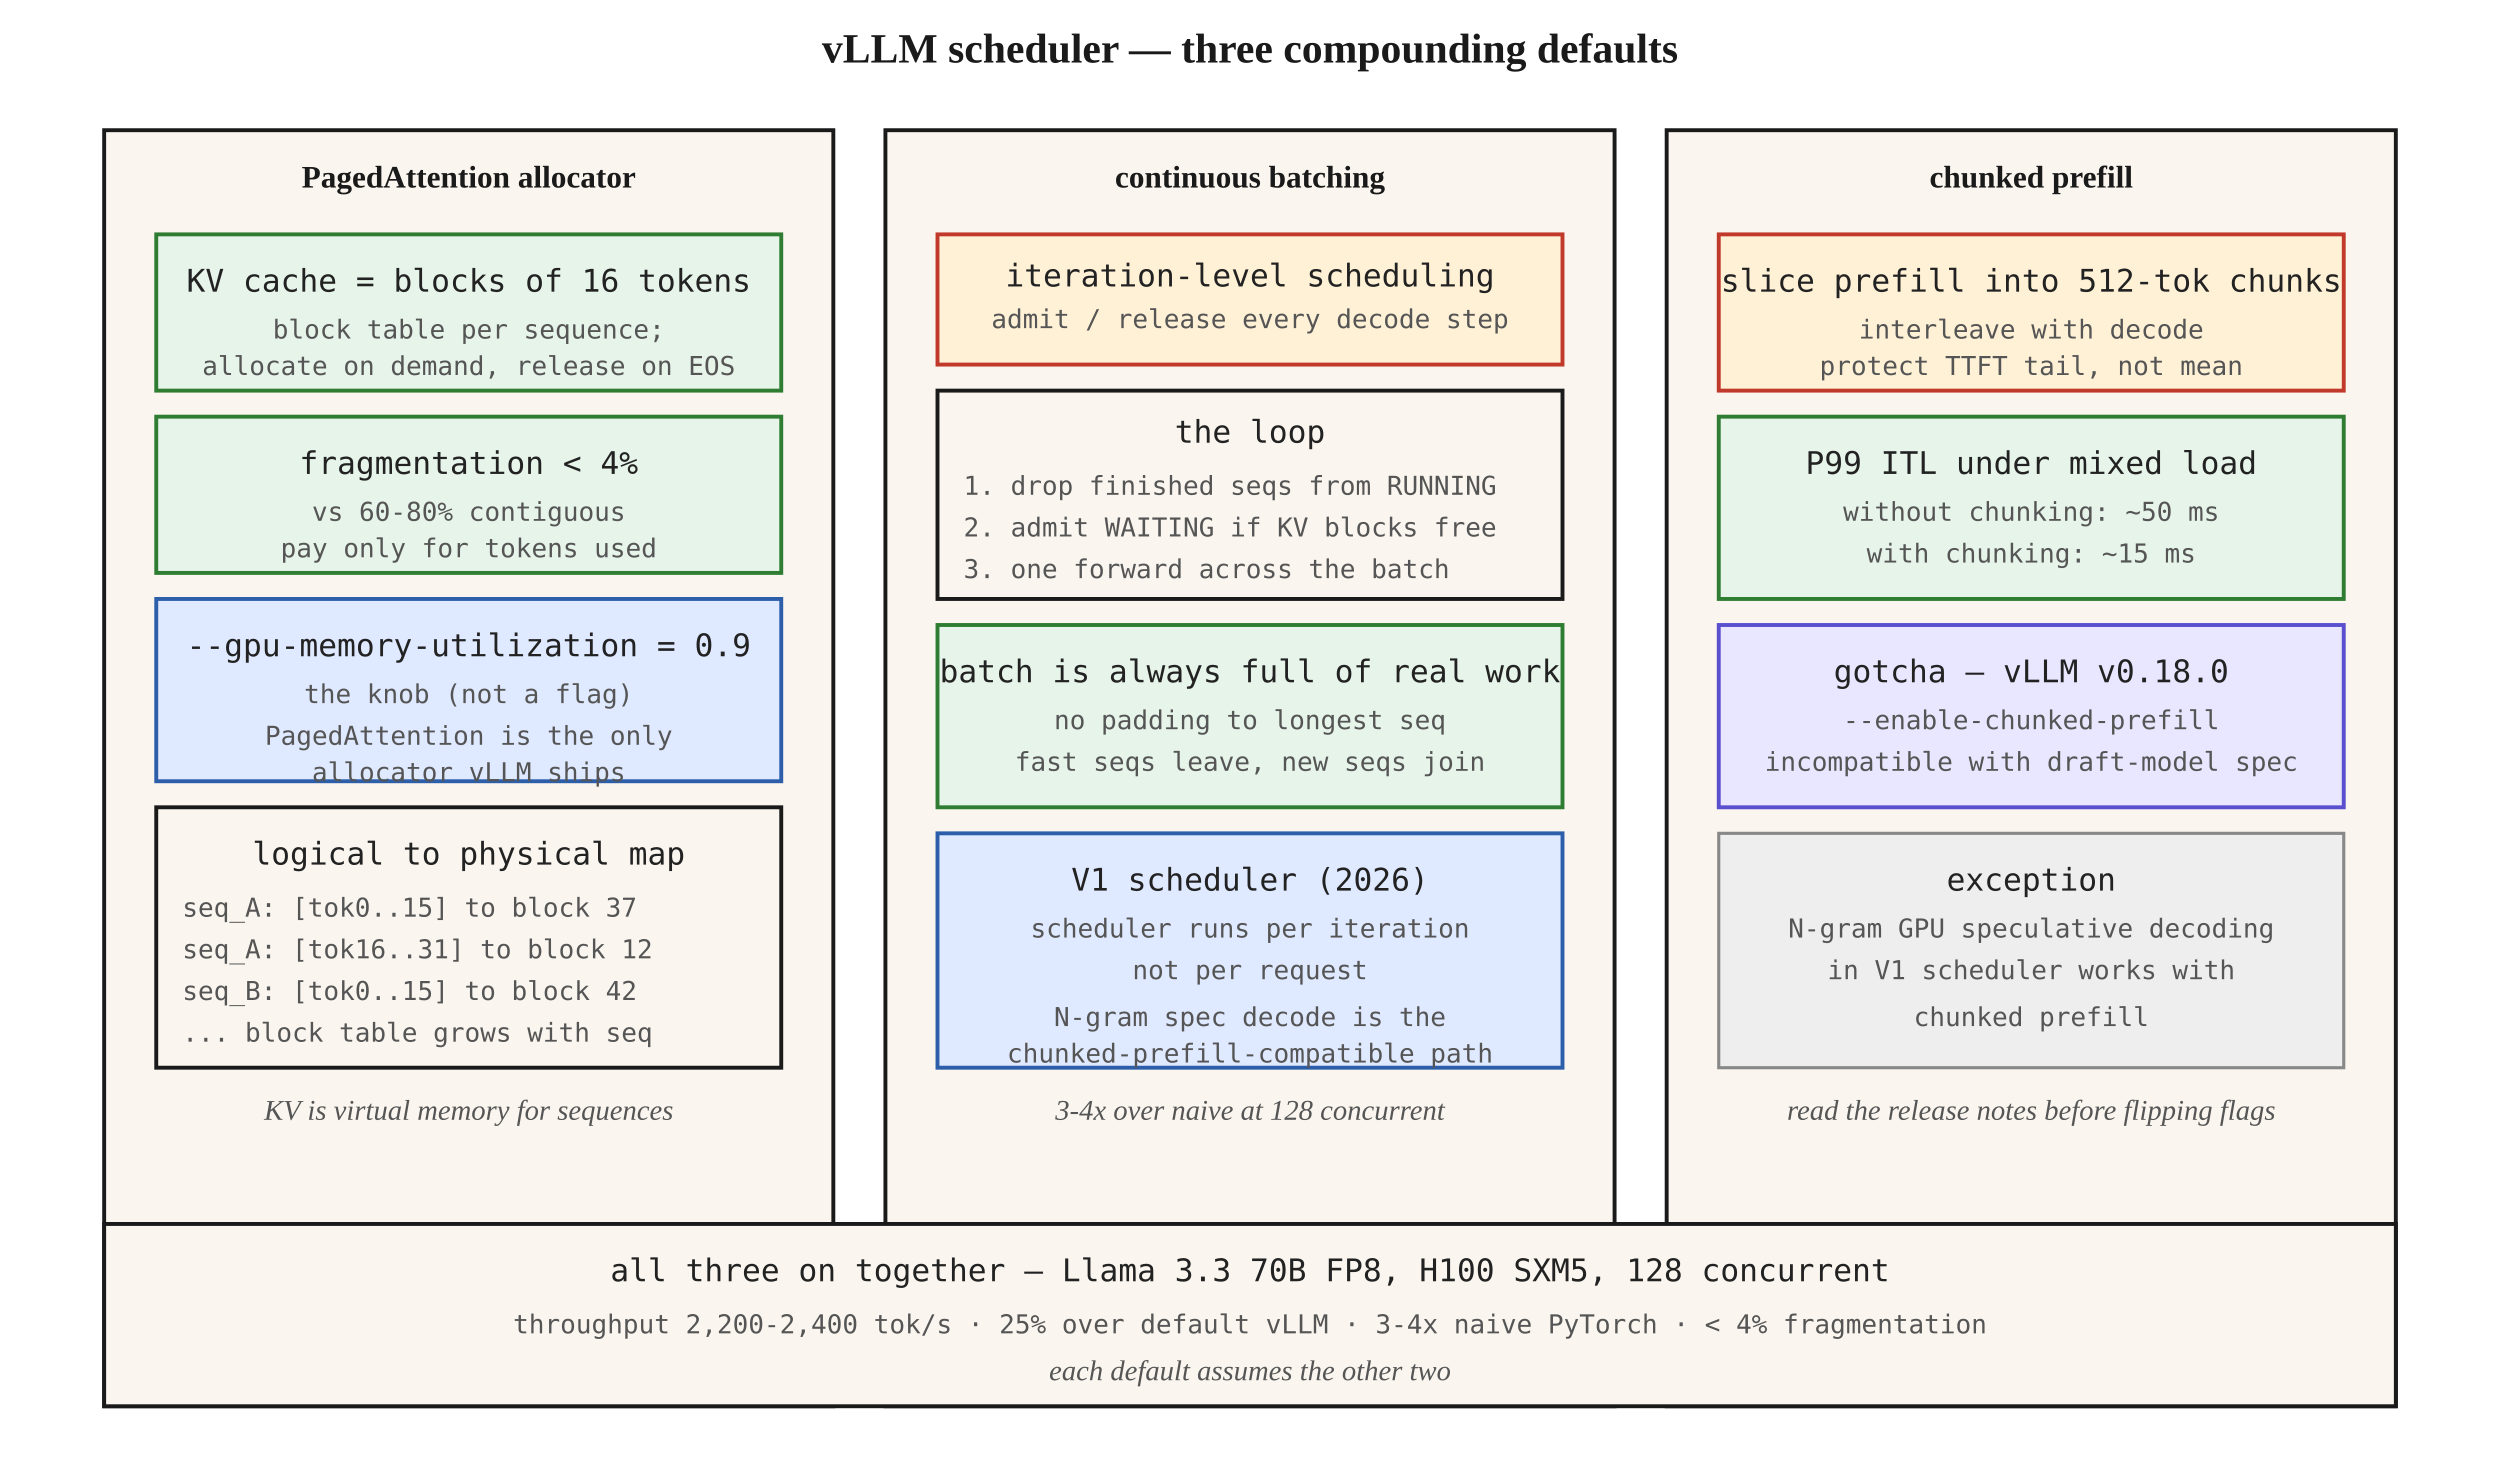
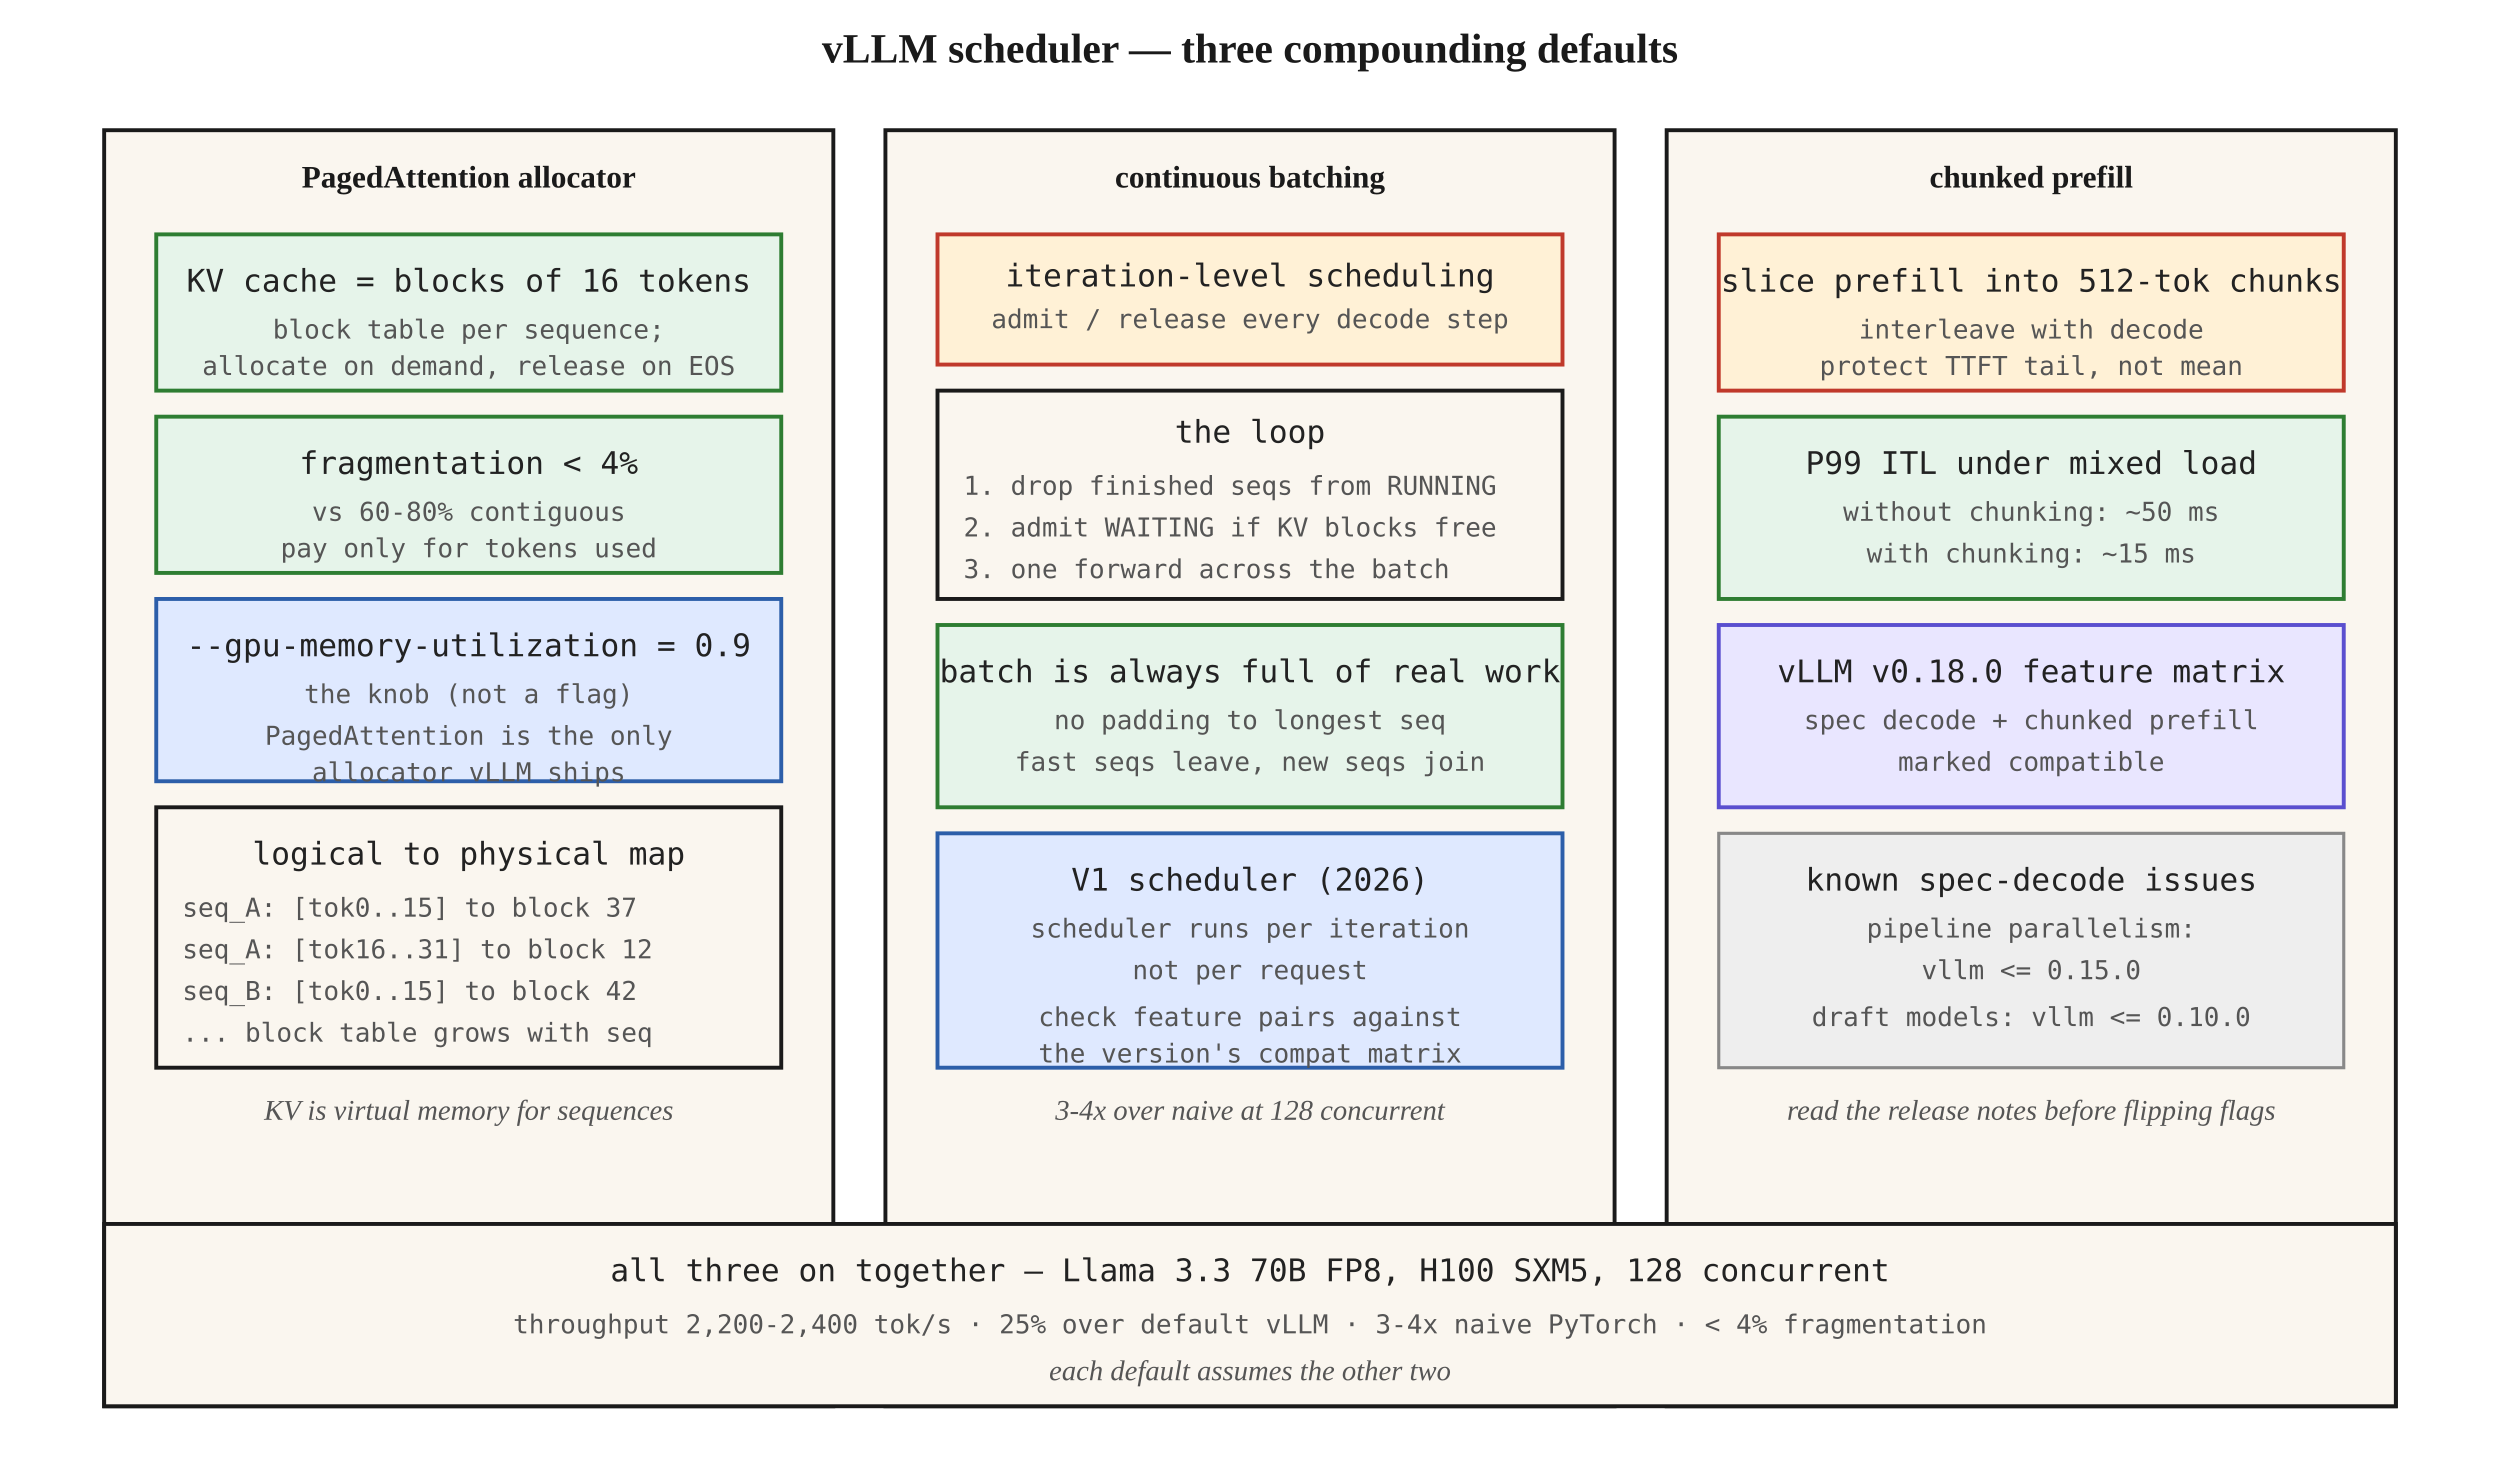
<svg xmlns="http://www.w3.org/2000/svg" viewBox="0 0 960 560" font-family="Georgia, 'Times New Roman', serif">
  <defs>
    <style>
      .box { fill: #faf6ef; stroke: #1a1a1a; stroke-width: 1.5; }
      .hot { fill: #fff1d6; stroke: #c0392b; stroke-width: 1.5; }
      .cool { fill: #e6f4ea; stroke: #2e7d32; stroke-width: 1.5; }
      .cold { fill: #dfe9ff; stroke: #2c5ea9; stroke-width: 1.5; }
      .dsk { fill: #e9e6ff; stroke: #5a4fcf; stroke-width: 1.5; }
      .old { fill: #eeeeee; stroke: #888; stroke-width: 1.2; }
      .title { font-size: 16px; font-weight: 700; fill: #1a1a1a; }
      .head { font-size: 12px; font-weight: 700; fill: #1a1a1a; }
      .step { font-size: 12px; font-family: 'Menlo', monospace; fill: #222; }
      .small { font-size: 10px; font-family: 'Menlo', monospace; fill: #555; }
      .caption { font-size: 11px; fill: #555; font-style: italic; }
    </style>
  </defs>
  <text x="480" y="24" text-anchor="middle" class="title">vLLM scheduler — three compounding defaults</text>
  <rect x="40" y="50" width="280" height="490" class="box" />
  <text x="180" y="72" text-anchor="middle" class="head">PagedAttention allocator</text>
  <rect x="60" y="90" width="240" height="60" class="cool" />
  <text x="180" y="112" text-anchor="middle" class="step">KV cache = blocks of 16 tokens</text>
  <text x="180" y="130" text-anchor="middle" class="small">block table per sequence;</text>
  <text x="180" y="144" text-anchor="middle" class="small">allocate on demand, release on EOS</text>
  <rect x="60" y="160" width="240" height="60" class="cool" />
  <text x="180" y="182" text-anchor="middle" class="step">fragmentation &lt; 4%</text>
  <text x="180" y="200" text-anchor="middle" class="small">vs 60-80% contiguous</text>
  <text x="180" y="214" text-anchor="middle" class="small">pay only for tokens used</text>
  <rect x="60" y="230" width="240" height="70" class="cold" />
  <text x="180" y="252" text-anchor="middle" class="step">--gpu-memory-utilization = 0.9</text>
  <text x="180" y="270" text-anchor="middle" class="small">the knob (not a flag)</text>
  <text x="180" y="286" text-anchor="middle" class="small">PagedAttention is the only</text>
  <text x="180" y="300" text-anchor="middle" class="small">allocator vLLM ships</text>
  <rect x="60" y="310" width="240" height="100" class="box" />
  <text x="180" y="332" text-anchor="middle" class="step">logical to physical map</text>
  <text x="70" y="352" class="small">seq_A: [tok0..15] to block 37</text>
  <text x="70" y="368" class="small">seq_A: [tok16..31] to block 12</text>
  <text x="70" y="384" class="small">seq_B: [tok0..15] to block 42</text>
  <text x="70" y="400" class="small">... block table grows with seq</text>
  <text x="180" y="430" text-anchor="middle" class="caption">KV is virtual memory for sequences</text>
  <rect x="340" y="50" width="280" height="490" class="box" />
  <text x="480" y="72" text-anchor="middle" class="head">continuous batching</text>
  <rect x="360" y="90" width="240" height="50" class="hot" />
  <text x="480" y="110" text-anchor="middle" class="step">iteration-level scheduling</text>
  <text x="480" y="126" text-anchor="middle" class="small">admit / release every decode step</text>
  <rect x="360" y="150" width="240" height="80" class="box" />
  <text x="480" y="170" text-anchor="middle" class="step">the loop</text>
  <text x="370" y="190" class="small">1. drop finished seqs from RUNNING</text>
  <text x="370" y="206" class="small">2. admit WAITING if KV blocks free</text>
  <text x="370" y="222" class="small">3. one forward across the batch</text>
  <rect x="360" y="240" width="240" height="70" class="cool" />
  <text x="480" y="262" text-anchor="middle" class="step">batch is always full of real work</text>
  <text x="480" y="280" text-anchor="middle" class="small">no padding to longest seq</text>
  <text x="480" y="296" text-anchor="middle" class="small">fast seqs leave, new seqs join</text>
  <rect x="360" y="320" width="240" height="90" class="cold" />
  <text x="480" y="342" text-anchor="middle" class="step">V1 scheduler (2026)</text>
  <text x="480" y="360" text-anchor="middle" class="small">scheduler runs per iteration</text>
  <text x="480" y="376" text-anchor="middle" class="small">not per request</text>
-   <text x="480" y="394" text-anchor="middle" class="small">N-gram spec decode is the</text>
-   <text x="480" y="408" text-anchor="middle" class="small">chunked-prefill-compatible path</text>
+   <text x="480" y="394" text-anchor="middle" class="small">check feature pairs against</text>
+   <text x="480" y="408" text-anchor="middle" class="small">the version's compat matrix</text>
  <text x="480" y="430" text-anchor="middle" class="caption">3-4x over naive at 128 concurrent</text>
  <rect x="640" y="50" width="280" height="490" class="box" />
  <text x="780" y="72" text-anchor="middle" class="head">chunked prefill</text>
  <rect x="660" y="90" width="240" height="60" class="hot" />
  <text x="780" y="112" text-anchor="middle" class="step">slice prefill into 512-tok chunks</text>
  <text x="780" y="130" text-anchor="middle" class="small">interleave with decode</text>
  <text x="780" y="144" text-anchor="middle" class="small">protect TTFT tail, not mean</text>
  <rect x="660" y="160" width="240" height="70" class="cool" />
  <text x="780" y="182" text-anchor="middle" class="step">P99 ITL under mixed load</text>
  <text x="780" y="200" text-anchor="middle" class="small">without chunking: ~50 ms</text>
  <text x="780" y="216" text-anchor="middle" class="small">with chunking: ~15 ms</text>
  <rect x="660" y="240" width="240" height="70" class="dsk" />
-   <text x="780" y="262" text-anchor="middle" class="step">gotcha — vLLM v0.18.0</text>
-   <text x="780" y="280" text-anchor="middle" class="small">--enable-chunked-prefill</text>
-   <text x="780" y="296" text-anchor="middle" class="small">incompatible with draft-model spec</text>
+   <text x="780" y="262" text-anchor="middle" class="step">vLLM v0.18.0 feature matrix</text>
+   <text x="780" y="280" text-anchor="middle" class="small">spec decode + chunked prefill</text>
+   <text x="780" y="296" text-anchor="middle" class="small">marked compatible</text>
  <rect x="660" y="320" width="240" height="90" class="old" />
-   <text x="780" y="342" text-anchor="middle" class="step">exception</text>
-   <text x="780" y="360" text-anchor="middle" class="small">N-gram GPU speculative decoding</text>
-   <text x="780" y="376" text-anchor="middle" class="small">in V1 scheduler works with</text>
-   <text x="780" y="394" text-anchor="middle" class="small">chunked prefill</text>
+   <text x="780" y="342" text-anchor="middle" class="step">known spec-decode issues</text>
+   <text x="780" y="360" text-anchor="middle" class="small">pipeline parallelism:</text>
+   <text x="780" y="376" text-anchor="middle" class="small">vllm &lt;= 0.15.0</text>
+   <text x="780" y="394" text-anchor="middle" class="small">draft models: vllm &lt;= 0.10.0</text>
  <text x="780" y="430" text-anchor="middle" class="caption">read the release notes before flipping flags</text>
  <rect x="40" y="470" width="880" height="70" class="box" />
  <text x="480" y="492" text-anchor="middle" class="step">all three on together — Llama 3.3 70B FP8, H100 SXM5, 128 concurrent</text>
  <text x="480" y="512" text-anchor="middle" class="small">throughput 2,200-2,400 tok/s  ·  25% over default vLLM  ·  3-4x naive PyTorch  ·  &lt; 4% fragmentation</text>
  <text x="480" y="530" text-anchor="middle" class="caption">each default assumes the other two</text>
</svg>
